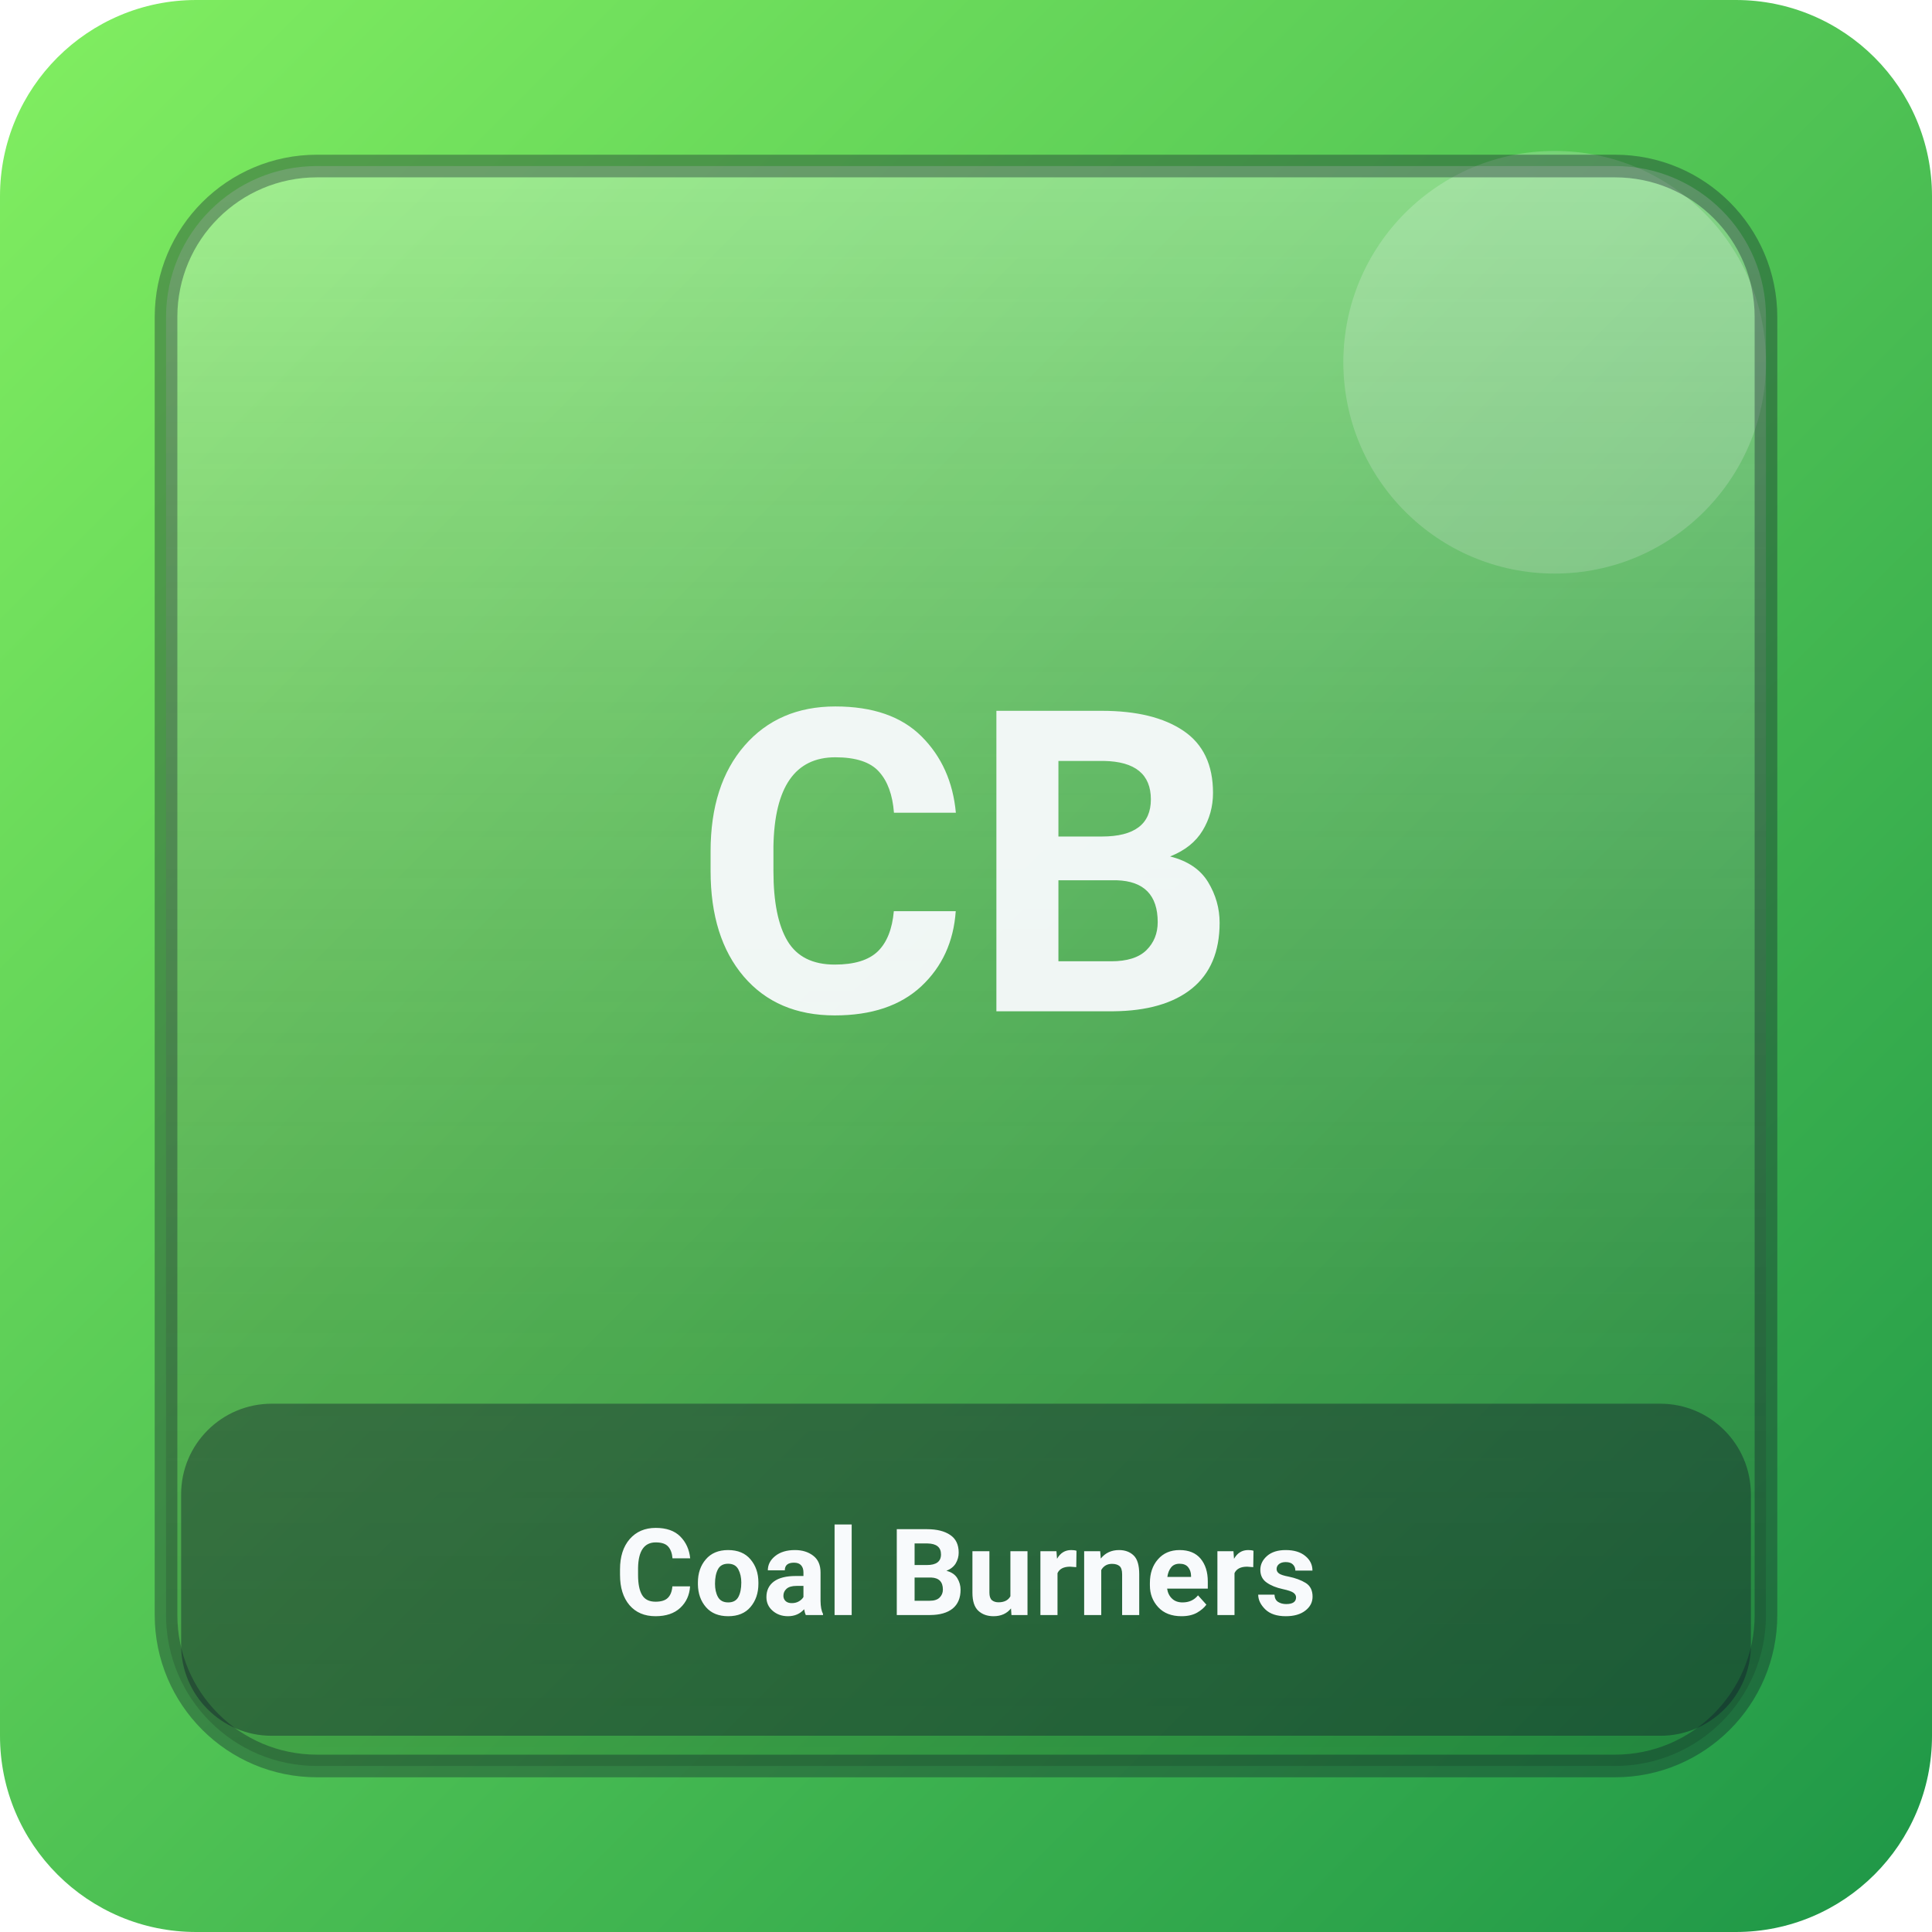
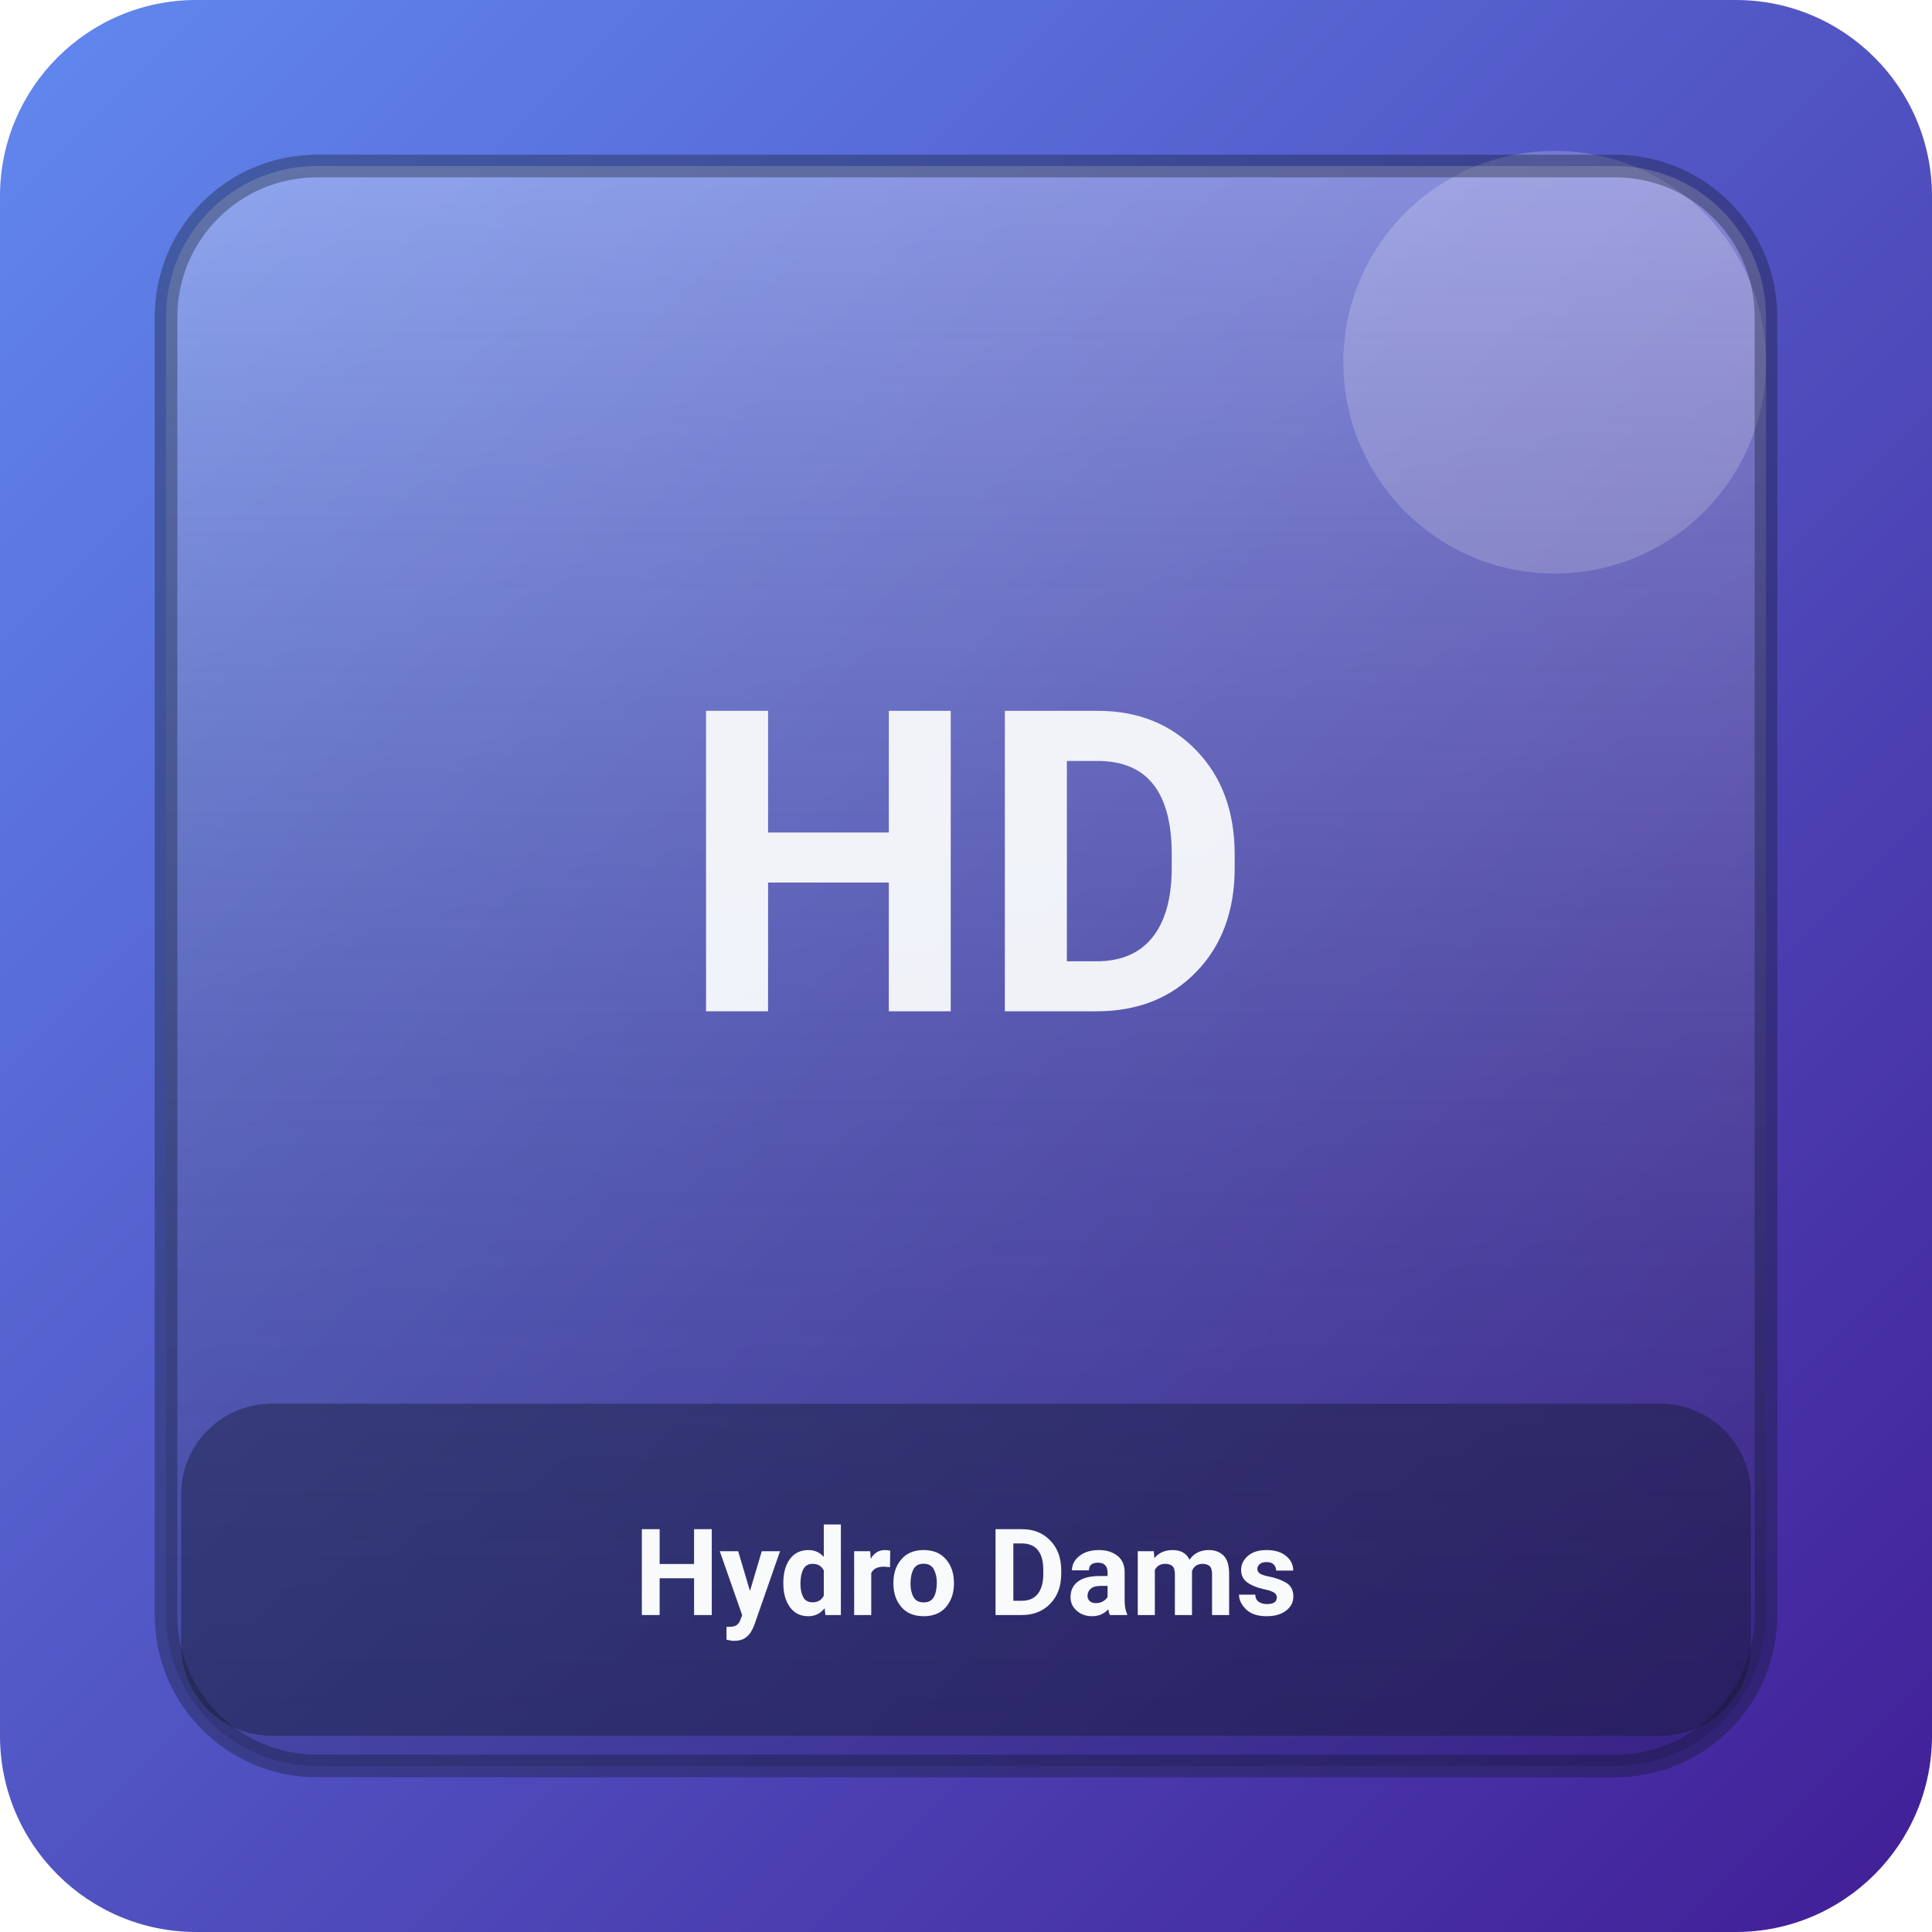
- <svg xmlns="http://www.w3.org/2000/svg" viewBox="0 0 256 256" role="img" aria-label="Coal Burners">
+ <svg xmlns="http://www.w3.org/2000/svg" viewBox="0 0 256 256" role="img" aria-label="Hydro Dams">
  <defs>
    <linearGradient id="bg" x1="0" y1="0" x2="1" y2="1">
-       <stop offset="0%" stop-color="hsl(106 82% 66%)" />
-       <stop offset="100%" stop-color="hsl(141 68% 35%)" />
+       <stop offset="0%" stop-color="hsl(223 82% 66%)" />
+       <stop offset="100%" stop-color="hsl(258 68% 35%)" />
    </linearGradient>
    <linearGradient id="panel" x1="0" y1="0" x2="0" y2="1">
      <stop offset="0%" stop-color="rgba(255,255,255,0.3)" />
      <stop offset="100%" stop-color="rgba(0,0,0,0.15)" />
    </linearGradient>
  </defs>
  <rect width="256" height="256" rx="26" fill="url(#bg)" />
  <circle cx="206" cy="48" r="28" fill="rgba(255,255,255,0.2)" />
  <rect x="22" y="22" width="212" height="212" rx="20" fill="url(#panel)" stroke="rgba(15,23,42,0.35)" stroke-width="3" />
-   <text x="128" y="134" text-anchor="middle" font-size="56" font-family="Roboto,sans-serif" fill="rgba(248,250,252,0.95)" font-weight="700">CB</text>
+   <text x="128" y="134" text-anchor="middle" font-size="56" font-family="Roboto,sans-serif" fill="rgba(248,250,252,0.95)" font-weight="700">HD</text>
  <rect x="24" y="186" width="208" height="44" rx="12" fill="rgba(15,23,42,0.4)" />
-   <text x="128" y="214" text-anchor="middle" font-size="16" font-family="Roboto,sans-serif" fill="#f8fafc" font-weight="600">Coal Burners</text>
+   <text x="128" y="214" text-anchor="middle" font-size="16" font-family="Roboto,sans-serif" fill="#f8fafc" font-weight="600">Hydro Dams</text>
</svg>
